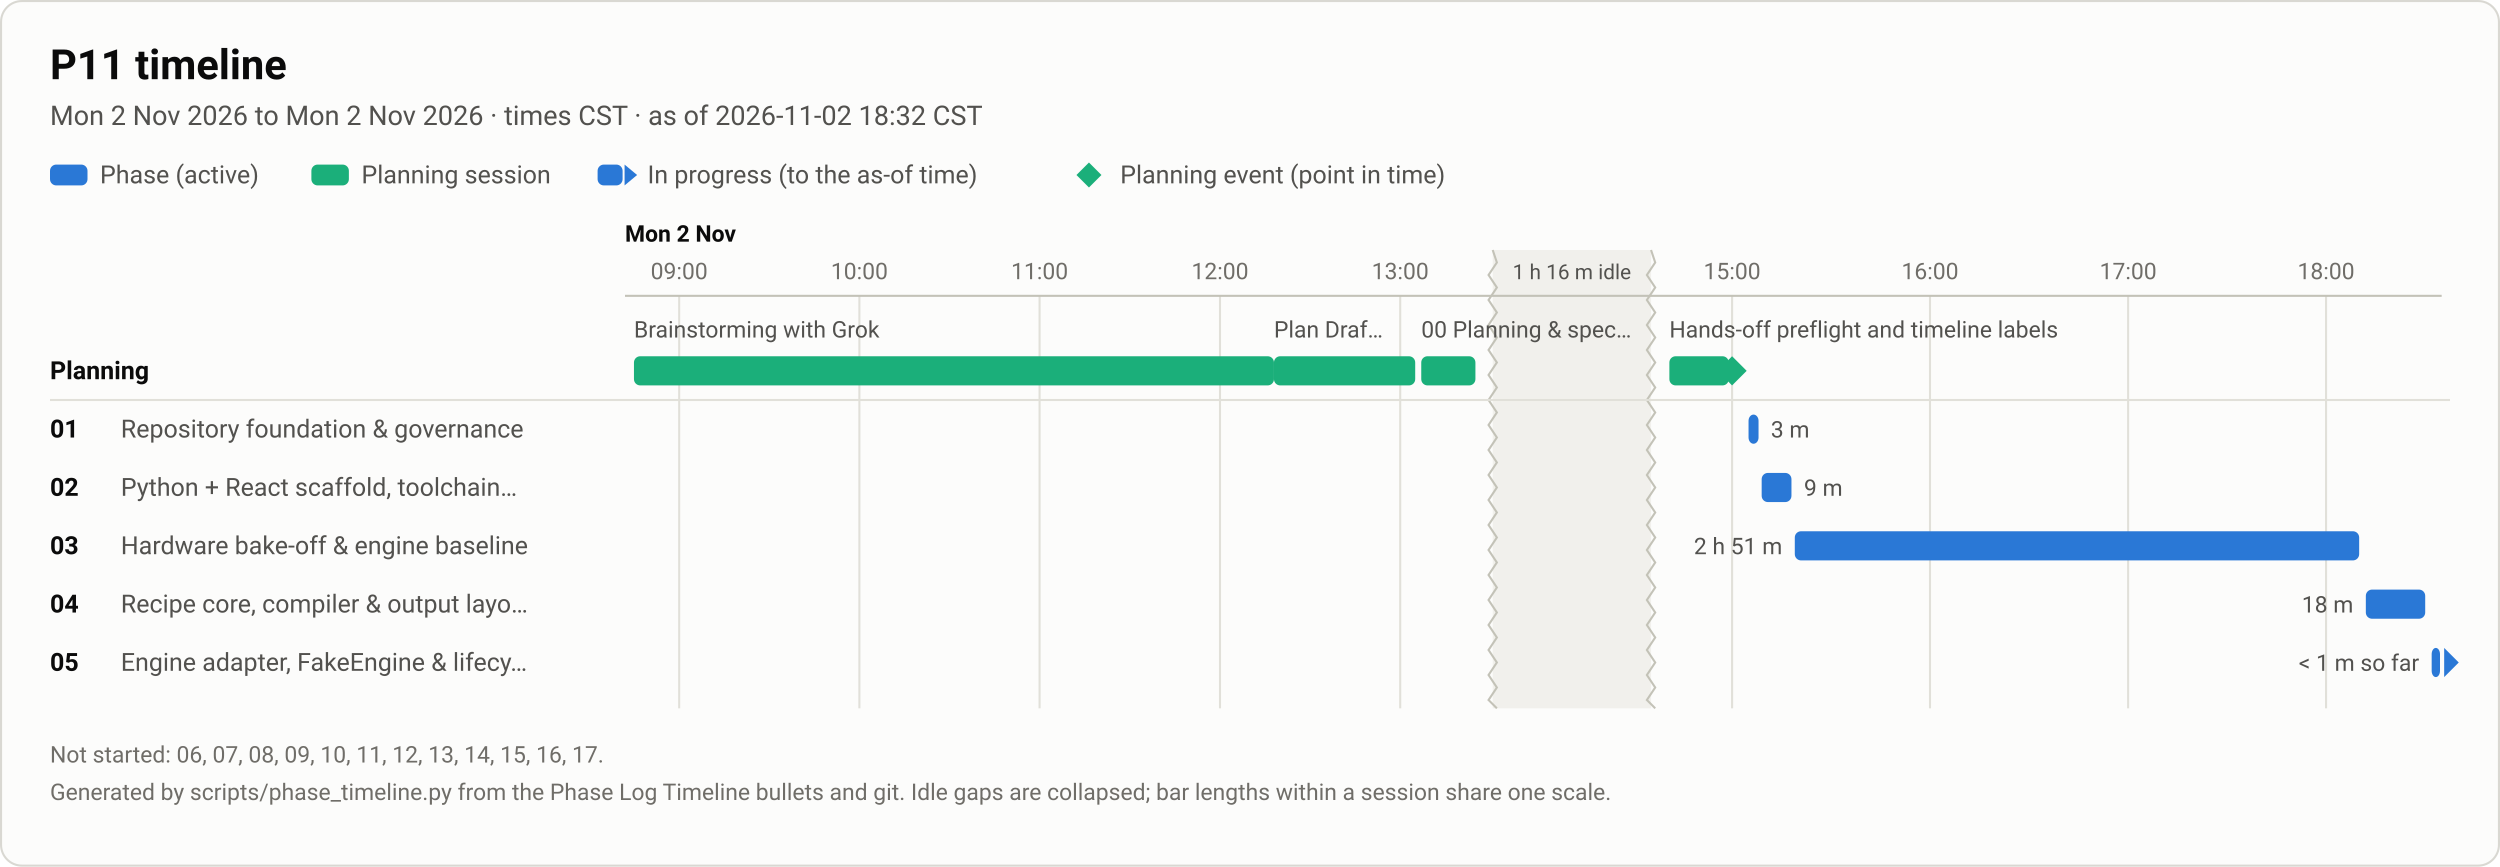
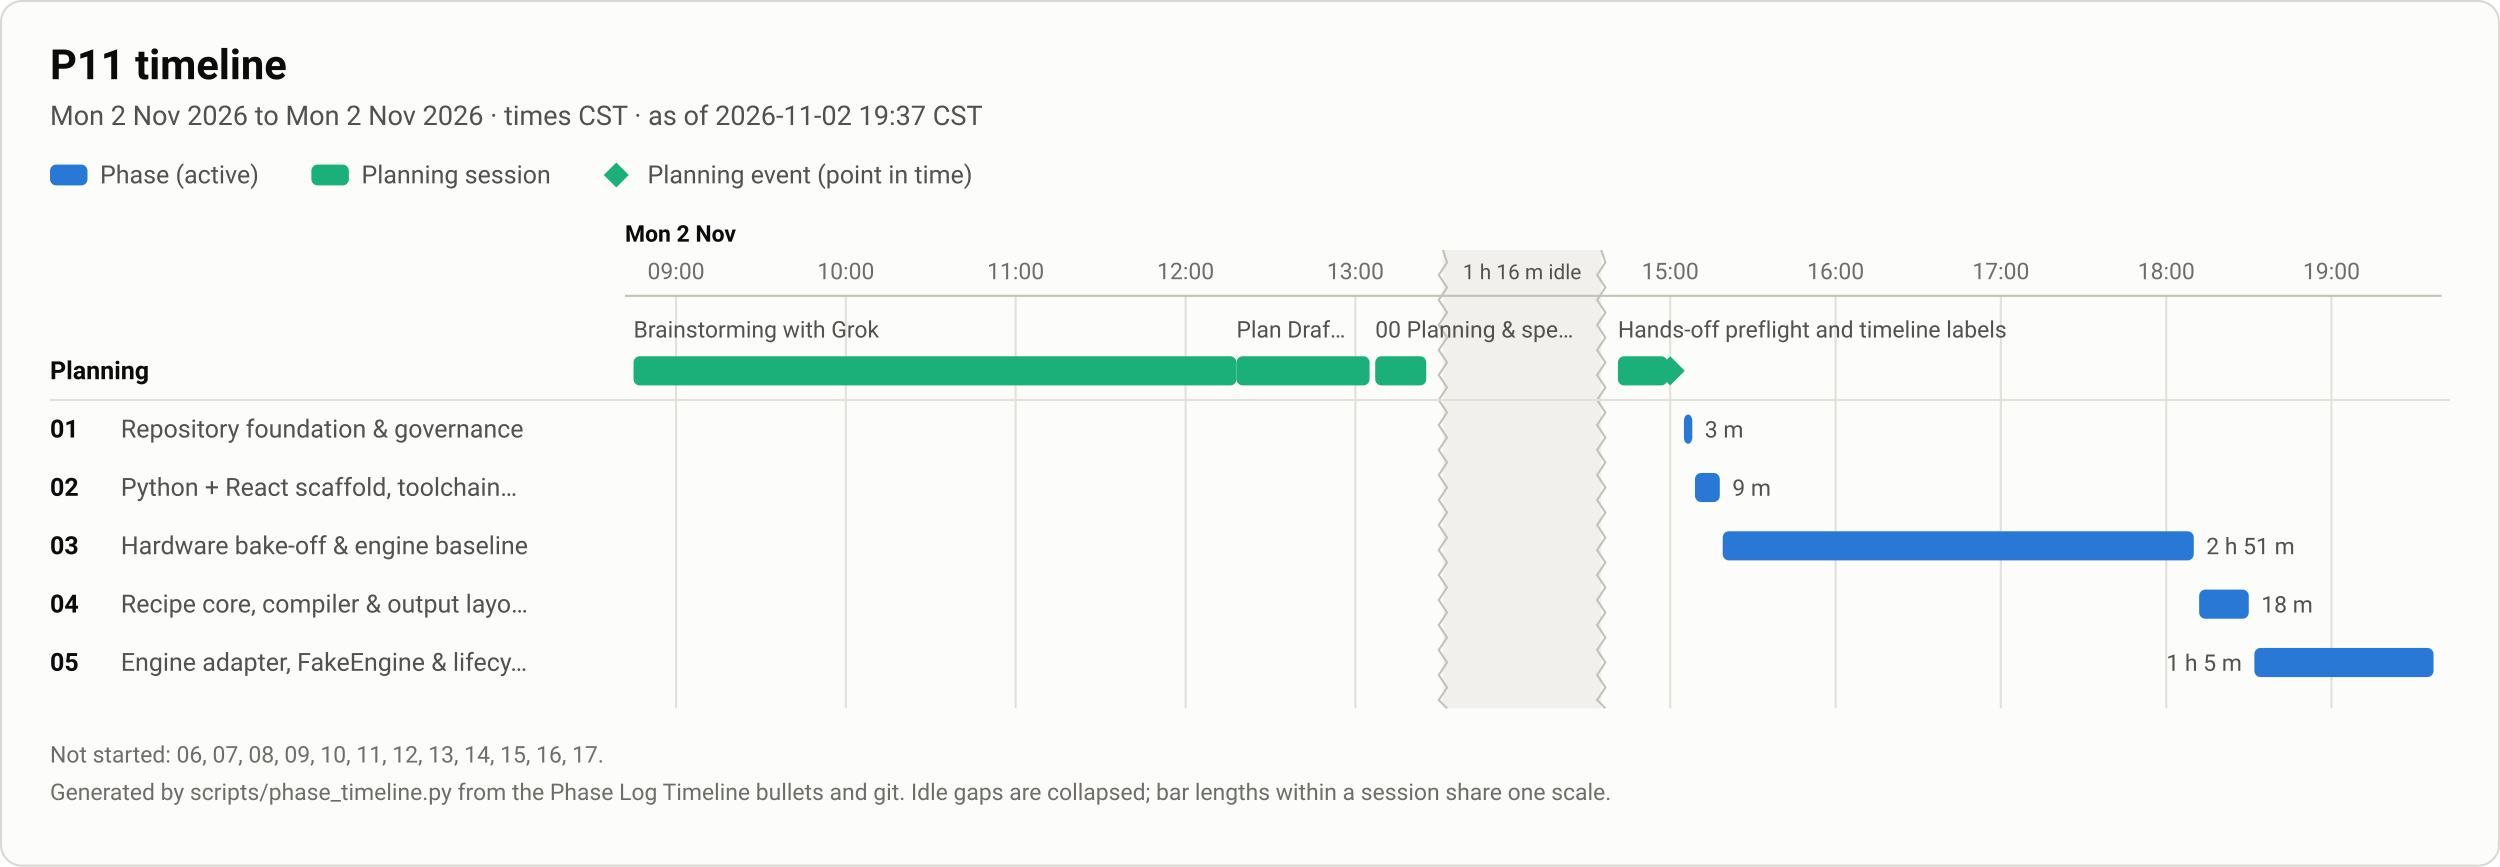
<svg xmlns="http://www.w3.org/2000/svg" width="1200" height="416" viewBox="0 0 1200 416" role="img" aria-labelledby="tl-title tl-desc" font-family="system-ui, -apple-system, &quot;Segoe UI&quot;, Roboto, sans-serif" data-timeline-format="1">
  <style>.card{fill:#fcfcfb;stroke:#d9d8d2}.t1{fill:#0b0b0b}.t2{fill:#52514e}.t3{fill:#6f6d68}.grid{stroke:#e1e0d9}.axis{stroke:#c3c2b7}.brk{fill:#f1f0ec}.brke{stroke:#c3c2b7;fill:none}.ph{fill:#2a78d6}.pl{fill:#1baf7a}.tail{stroke:#2a78d6}.tailpl{stroke:#1baf7a}.hb{fill:#fbe1d6}.hl{stroke:#eb6834}.wo{stroke:#eb6834;fill:none}.ap{stroke:#0b0b0b;fill:none}.sep{stroke:#e1e0d9}text{font-variant-numeric:tabular-nums}@media (prefers-color-scheme: dark){.card{fill:#1a1a19;stroke:#3a3a37}.t1{fill:#f0efec}.t2{fill:#c3c2b7}.t3{fill:#a3a19a}.grid{stroke:#2c2c2a}.axis{stroke:#4a4a46}.brk{fill:#262624}.brke{stroke:#4a4a46;fill:none}.ph{fill:#3987e5}.pl{fill:#199e70}.tail{stroke:#3987e5}.tailpl{stroke:#199e70}.hb{fill:#4a2a1c}.hl{stroke:#d95926}.wo{stroke:#d95926;fill:none}.ap{stroke:#f0efec;fill:none}.sep{stroke:#2c2c2a}}</style>
  <defs>
    <pattern id="tl-hatch" patternUnits="userSpaceOnUse" width="6" height="6" patternTransform="rotate(45)">
      <rect class="hb" width="6" height="6" />
      <line class="hl" x1="1.5" y1="0" x2="1.5" y2="6" stroke-width="2.4" />
    </pattern>
  </defs>
  <rect class="card" x="0.5" y="0.5" width="1199" height="415" rx="10" />
  <text class="t1" x="24" y="38" font-size="20" font-weight="600">P11 timeline</text>
-   <text class="t2" x="24" y="60" font-size="13">Mon 2 Nov 2026 to Mon 2 Nov 2026 · times CST · as of 2026-11-02 18:32 CST</text>
+   <text class="t2" x="24" y="60" font-size="13">Mon 2 Nov 2026 to Mon 2 Nov 2026 · times CST · as of 2026-11-02 19:37 CST</text>
  <rect class="ph" x="24.0" y="79" width="18" height="10" rx="3" />
  <text class="t2" x="48" y="88" font-size="12">Phase (active)</text>
  <rect class="pl" x="149.462" y="79" width="18" height="10" rx="3" />
  <text class="t2" x="173.5" y="88" font-size="12">Planning session</text>
-   <rect class="ph" x="286.848" y="79" width="12" height="10" rx="3" />
-   <path class="ph" d="M299.8 79l6 5l-6 5z" />
-   <text class="t2" x="310.8" y="88" font-size="12">In progress (to the as-of time)</text>
-   <path class="pl" d="M522.7 78l6 6l-6 6l-6-6z" />
-   <text class="t2" x="537.7" y="88" font-size="12">Planning event (point in time)</text>
+   <path class="pl" d="M295.8 78l6 6l-6 6l-6-6z" />
+   <text class="t2" x="310.8" y="88" font-size="12">Planning event (point in time)</text>
  <text class="t1" x="300" y="116" font-size="11" font-weight="600">Mon 2 Nov</text>
-   <line class="grid" x1="326" x2="326" y1="142" y2="340" stroke-width="1" />
-   <text class="t3" x="326" y="134" font-size="11" text-anchor="middle">09:00</text>
-   <line class="grid" x1="412.5" x2="412.5" y1="142" y2="340" stroke-width="1" />
-   <text class="t3" x="412.5" y="134" font-size="11" text-anchor="middle">10:00</text>
-   <line class="grid" x1="499" x2="499" y1="142" y2="340" stroke-width="1" />
-   <text class="t3" x="499" y="134" font-size="11" text-anchor="middle">11:00</text>
-   <line class="grid" x1="585.6" x2="585.6" y1="142" y2="340" stroke-width="1" />
-   <text class="t3" x="585.6" y="134" font-size="11" text-anchor="middle">12:00</text>
-   <line class="grid" x1="672.1" x2="672.1" y1="142" y2="340" stroke-width="1" />
-   <text class="t3" x="672.1" y="134" font-size="11" text-anchor="middle">13:00</text>
-   <rect class="brk" x="716.5" y="120" width="76" height="220" />
-   <path class="brke" stroke-width="1" d="M716.5 120L718.5 126L714.5 132L718.5 138L714.5 144L718.5 150L714.5 156L718.5 162L714.5 168L718.5 174L714.5 180L718.5 186L714.5 192L718.5 198L714.5 204L718.5 210L714.5 216L718.5 222L714.5 228L718.5 234L714.5 240L718.5 246L714.5 252L718.5 258L714.5 264L718.5 270L714.5 276L718.5 282L714.5 288L718.5 294L714.5 300L718.5 306L714.5 312L718.5 318L714.5 324L718.5 330L714.5 336L718.5 340" />
-   <path class="brke" stroke-width="1" d="M792.5 120L794.5 126L790.5 132L794.5 138L790.5 144L794.5 150L790.5 156L794.5 162L790.5 168L794.5 174L790.5 180L794.5 186L790.5 192L794.5 198L790.5 204L794.5 210L790.5 216L794.5 222L790.5 228L794.5 234L790.5 240L794.5 246L790.5 252L794.5 258L790.5 264L794.5 270L790.5 276L794.5 282L790.5 288L794.5 294L790.5 300L794.5 306L790.5 312L794.5 318L790.5 324L794.5 330L790.5 336L794.5 340" />
-   <text class="t2" x="754.5" y="134" font-size="10" text-anchor="middle">1 h 16 m idle</text>
-   <line class="grid" x1="831.4" x2="831.4" y1="142" y2="340" stroke-width="1" />
-   <text class="t3" x="831.4" y="134" font-size="11" text-anchor="middle">15:00</text>
-   <line class="grid" x1="926.4" x2="926.4" y1="142" y2="340" stroke-width="1" />
-   <text class="t3" x="926.4" y="134" font-size="11" text-anchor="middle">16:00</text>
-   <line class="grid" x1="1021.5" x2="1021.5" y1="142" y2="340" stroke-width="1" />
-   <text class="t3" x="1021.5" y="134" font-size="11" text-anchor="middle">17:00</text>
-   <line class="grid" x1="1116.5" x2="1116.5" y1="142" y2="340" stroke-width="1" />
-   <text class="t3" x="1116.5" y="134" font-size="11" text-anchor="middle">18:00</text>
+   <line class="grid" x1="324.5" x2="324.5" y1="142" y2="340" stroke-width="1" />
+   <text class="t3" x="324.5" y="134" font-size="11" text-anchor="middle">09:00</text>
+   <line class="grid" x1="406" x2="406" y1="142" y2="340" stroke-width="1" />
+   <text class="t3" x="406" y="134" font-size="11" text-anchor="middle">10:00</text>
+   <line class="grid" x1="487.5" x2="487.5" y1="142" y2="340" stroke-width="1" />
+   <text class="t3" x="487.5" y="134" font-size="11" text-anchor="middle">11:00</text>
+   <line class="grid" x1="569.1" x2="569.1" y1="142" y2="340" stroke-width="1" />
+   <text class="t3" x="569.1" y="134" font-size="11" text-anchor="middle">12:00</text>
+   <line class="grid" x1="650.6" x2="650.6" y1="142" y2="340" stroke-width="1" />
+   <text class="t3" x="650.6" y="134" font-size="11" text-anchor="middle">13:00</text>
+   <rect class="brk" x="692.6" y="120" width="76" height="220" />
+   <path class="brke" stroke-width="1" d="M692.6 120L694.6 126L690.6 132L694.6 138L690.6 144L694.6 150L690.6 156L694.6 162L690.6 168L694.6 174L690.6 180L694.6 186L690.6 192L694.6 198L690.6 204L694.6 210L690.6 216L694.6 222L690.6 228L694.6 234L690.6 240L694.6 246L690.6 252L694.6 258L690.6 264L694.6 270L690.6 276L694.6 282L690.6 288L694.6 294L690.6 300L694.6 306L690.6 312L694.6 318L690.6 324L694.6 330L690.6 336L694.6 340" />
+   <path class="brke" stroke-width="1" d="M768.6 120L770.6 126L766.6 132L770.6 138L766.6 144L770.6 150L766.6 156L770.6 162L766.6 168L770.6 174L766.6 180L770.6 186L766.6 192L770.6 198L766.6 204L770.6 210L766.6 216L770.6 222L766.6 228L770.6 234L766.6 240L770.6 246L766.6 252L770.6 258L766.6 264L770.6 270L766.6 276L770.6 282L766.6 288L770.6 294L766.6 300L770.6 306L766.6 312L770.6 318L766.6 324L770.6 330L766.6 336L770.6 340" />
+   <text class="t2" x="730.6" y="134" font-size="10" text-anchor="middle">1 h 16 m idle</text>
+   <line class="grid" x1="801.7" x2="801.7" y1="142" y2="340" stroke-width="1" />
+   <text class="t3" x="801.7" y="134" font-size="11" text-anchor="middle">15:00</text>
+   <line class="grid" x1="881.1" x2="881.1" y1="142" y2="340" stroke-width="1" />
+   <text class="t3" x="881.1" y="134" font-size="11" text-anchor="middle">16:00</text>
+   <line class="grid" x1="960.4" x2="960.4" y1="142" y2="340" stroke-width="1" />
+   <text class="t3" x="960.4" y="134" font-size="11" text-anchor="middle">17:00</text>
+   <line class="grid" x1="1039.8" x2="1039.8" y1="142" y2="340" stroke-width="1" />
+   <text class="t3" x="1039.8" y="134" font-size="11" text-anchor="middle">18:00</text>
+   <line class="grid" x1="1119.1" x2="1119.1" y1="142" y2="340" stroke-width="1" />
+   <text class="t3" x="1119.1" y="134" font-size="11" text-anchor="middle">19:00</text>
  <line class="axis" x1="300" x2="1172" y1="142" y2="142" stroke-width="1" />
  <text class="t1" x="24" y="182" font-size="12" font-weight="600">Planning</text>
  <g id="tl-plan1">
-     <rect class="pl" x="304.3" y="171" width="307.2" height="14" rx="3" />
+     <rect class="pl" x="304.1" y="171" width="289.4" height="14" rx="3" />
  </g>
-   <text class="t2" x="304.3" y="162" font-size="11">Brainstorming with Grok</text>
+   <text class="t2" x="304.1" y="162" font-size="11">Brainstorming with Grok</text>
  <g id="tl-plan2">
-     <rect class="pl" x="611.5" y="171" width="67.8" height="14" rx="3" />
+     <rect class="pl" x="593.5" y="171" width="63.9" height="14" rx="3" />
  </g>
-   <text class="t2" x="611.5" y="162" font-size="11">Plan Draf…</text>
+   <text class="t2" x="593.5" y="162" font-size="11">Plan Draf…</text>
  <g id="tl-p00">
-     <rect class="pl" x="682.2" y="171" width="26" height="14" rx="3" />
+     <rect class="pl" x="660.1" y="171" width="24.5" height="14" rx="3" />
  </g>
-   <text class="t2" x="682.2" y="162" font-size="11">00 Planning &amp; spec…</text>
+   <text class="t2" x="660.1" y="162" font-size="11">00 Planning &amp; spe…</text>
  <g id="tl-plan3">
-     <rect class="pl" x="801.3" y="171" width="28.5" height="14" rx="3" />
+     <rect class="pl" x="776.6" y="171" width="23.8" height="14" rx="3" />
  </g>
-   <text class="t2" x="801.3" y="162" font-size="11">Hands-off preflight and timeline labels</text>
+   <text class="t2" x="776.6" y="162" font-size="11">Hands-off preflight and timeline labels</text>
  <g id="tl-pf-13ee0d5">
-     <path class="pl" d="M831.4 171l7 7l-7 7l-7-7z" />
+     <path class="pl" d="M801.7 171l7 7l-7 7l-7-7z" />
  </g>
  <line class="sep" x1="24" x2="1176" y1="192" y2="192" stroke-width="1" />
  <text class="t1" x="24" y="210" font-size="12" font-weight="600">01</text>
  <text class="t2" x="58" y="210" font-size="12">Repository foundation &amp; governance</text>
  <g id="tl-p01">
-     <rect class="ph" x="839.3" y="199" width="4.8" height="14" rx="3" />
+     <rect class="ph" x="808.3" y="199" width="4" height="14" rx="3" />
  </g>
-   <text class="t2" x="850" y="210" font-size="11">3 m</text>
+   <text class="t2" x="818.3" y="210" font-size="11">3 m</text>
  <text class="t1" x="24" y="238" font-size="12" font-weight="600">02</text>
  <text class="t2" x="58" y="238" font-size="12">Python + React scaffold, toolchain…</text>
  <g id="tl-p02">
-     <rect class="ph" x="845.6" y="227" width="14.3" height="14" rx="3" />
+     <rect class="ph" x="813.6" y="227" width="11.9" height="14" rx="3" />
  </g>
-   <text class="t2" x="865.9" y="238" font-size="11">9 m</text>
+   <text class="t2" x="831.5" y="238" font-size="11">9 m</text>
  <text class="t1" x="24" y="266" font-size="12" font-weight="600">03</text>
  <text class="t2" x="58" y="266" font-size="12">Hardware bake-off &amp; engine baseline</text>
  <g id="tl-p03">
-     <rect class="ph" x="861.5" y="255" width="270.9" height="14" rx="3" />
+     <rect class="ph" x="826.9" y="255" width="226.1" height="14" rx="3" />
  </g>
-   <text class="t2" x="855.5" y="266" font-size="11" text-anchor="end">2 h 51 m</text>
+   <text class="t2" x="1059" y="266" font-size="11">2 h 51 m</text>
  <text class="t1" x="24" y="294" font-size="12" font-weight="600">04</text>
  <text class="t2" x="58" y="294" font-size="12">Recipe core, compiler &amp; output layo…</text>
  <g id="tl-p04">
-     <rect class="ph" x="1135.6" y="283" width="28.5" height="14" rx="3" />
+     <rect class="ph" x="1055.6" y="283" width="23.8" height="14" rx="3" />
  </g>
-   <text class="t2" x="1129.6" y="294" font-size="11" text-anchor="end">18 m</text>
+   <text class="t2" x="1085.4" y="294" font-size="11">18 m</text>
  <text class="t1" x="24" y="322" font-size="12" font-weight="600">05</text>
  <text class="t2" x="58" y="322" font-size="12">Engine adapter, FakeEngine &amp; lifecy…</text>
  <g id="tl-p05">
-     <rect class="ph" x="1167.2" y="311" width="4" height="14" rx="3" />
-     <path class="ph" d="M1173.2 311l7 7l-7 7z" />
+     <rect class="ph" x="1082.1" y="311" width="86" height="14" rx="3" />
  </g>
-   <text class="t2" x="1161.2" y="322" font-size="11" text-anchor="end">&lt; 1 m so far</text>
+   <text class="t2" x="1076.1" y="322" font-size="11" text-anchor="end">1 h 5 m</text>
  <text class="t3" x="24" y="366" font-size="11">Not started: 06, 07, 08, 09, 10, 11, 12, 13, 14, 15, 16, 17.</text>
  <text class="t3" x="24" y="384" font-size="11">Generated by scripts/phase_timeline.py from the Phase Log Timeline bullets and git. Idle gaps are collapsed; bar lengths within a session share one scale.</text>
</svg>
